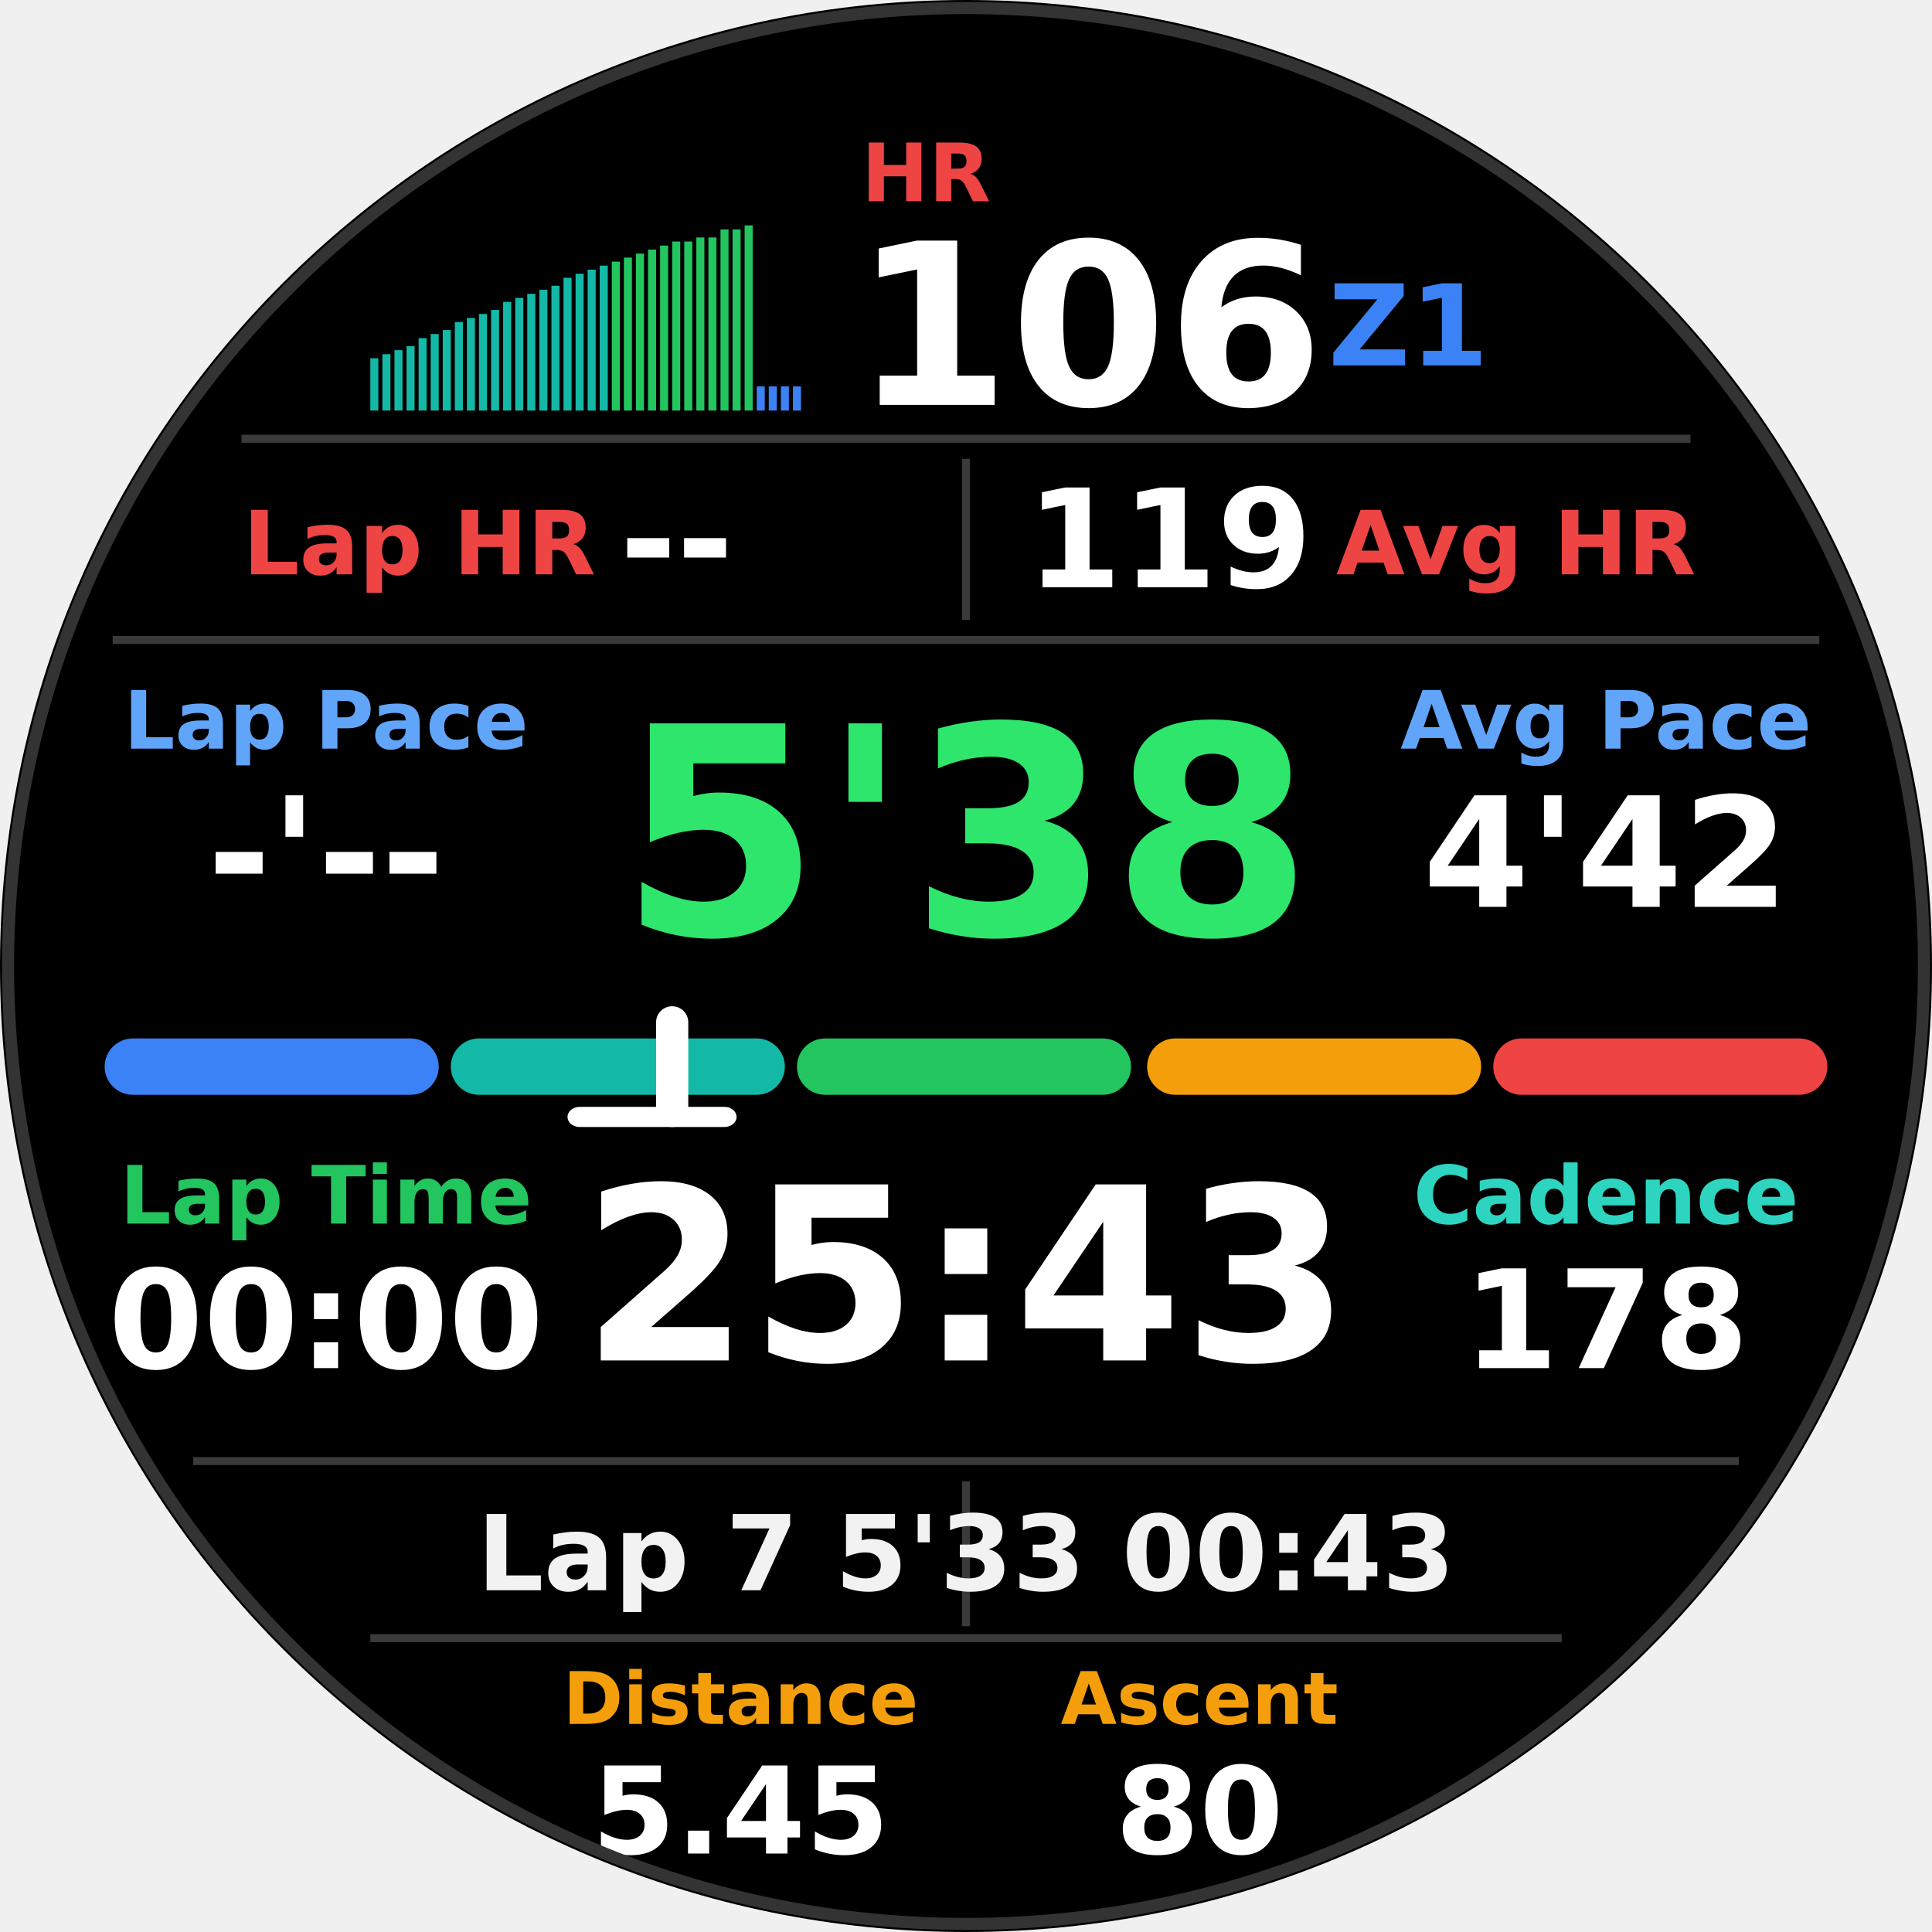
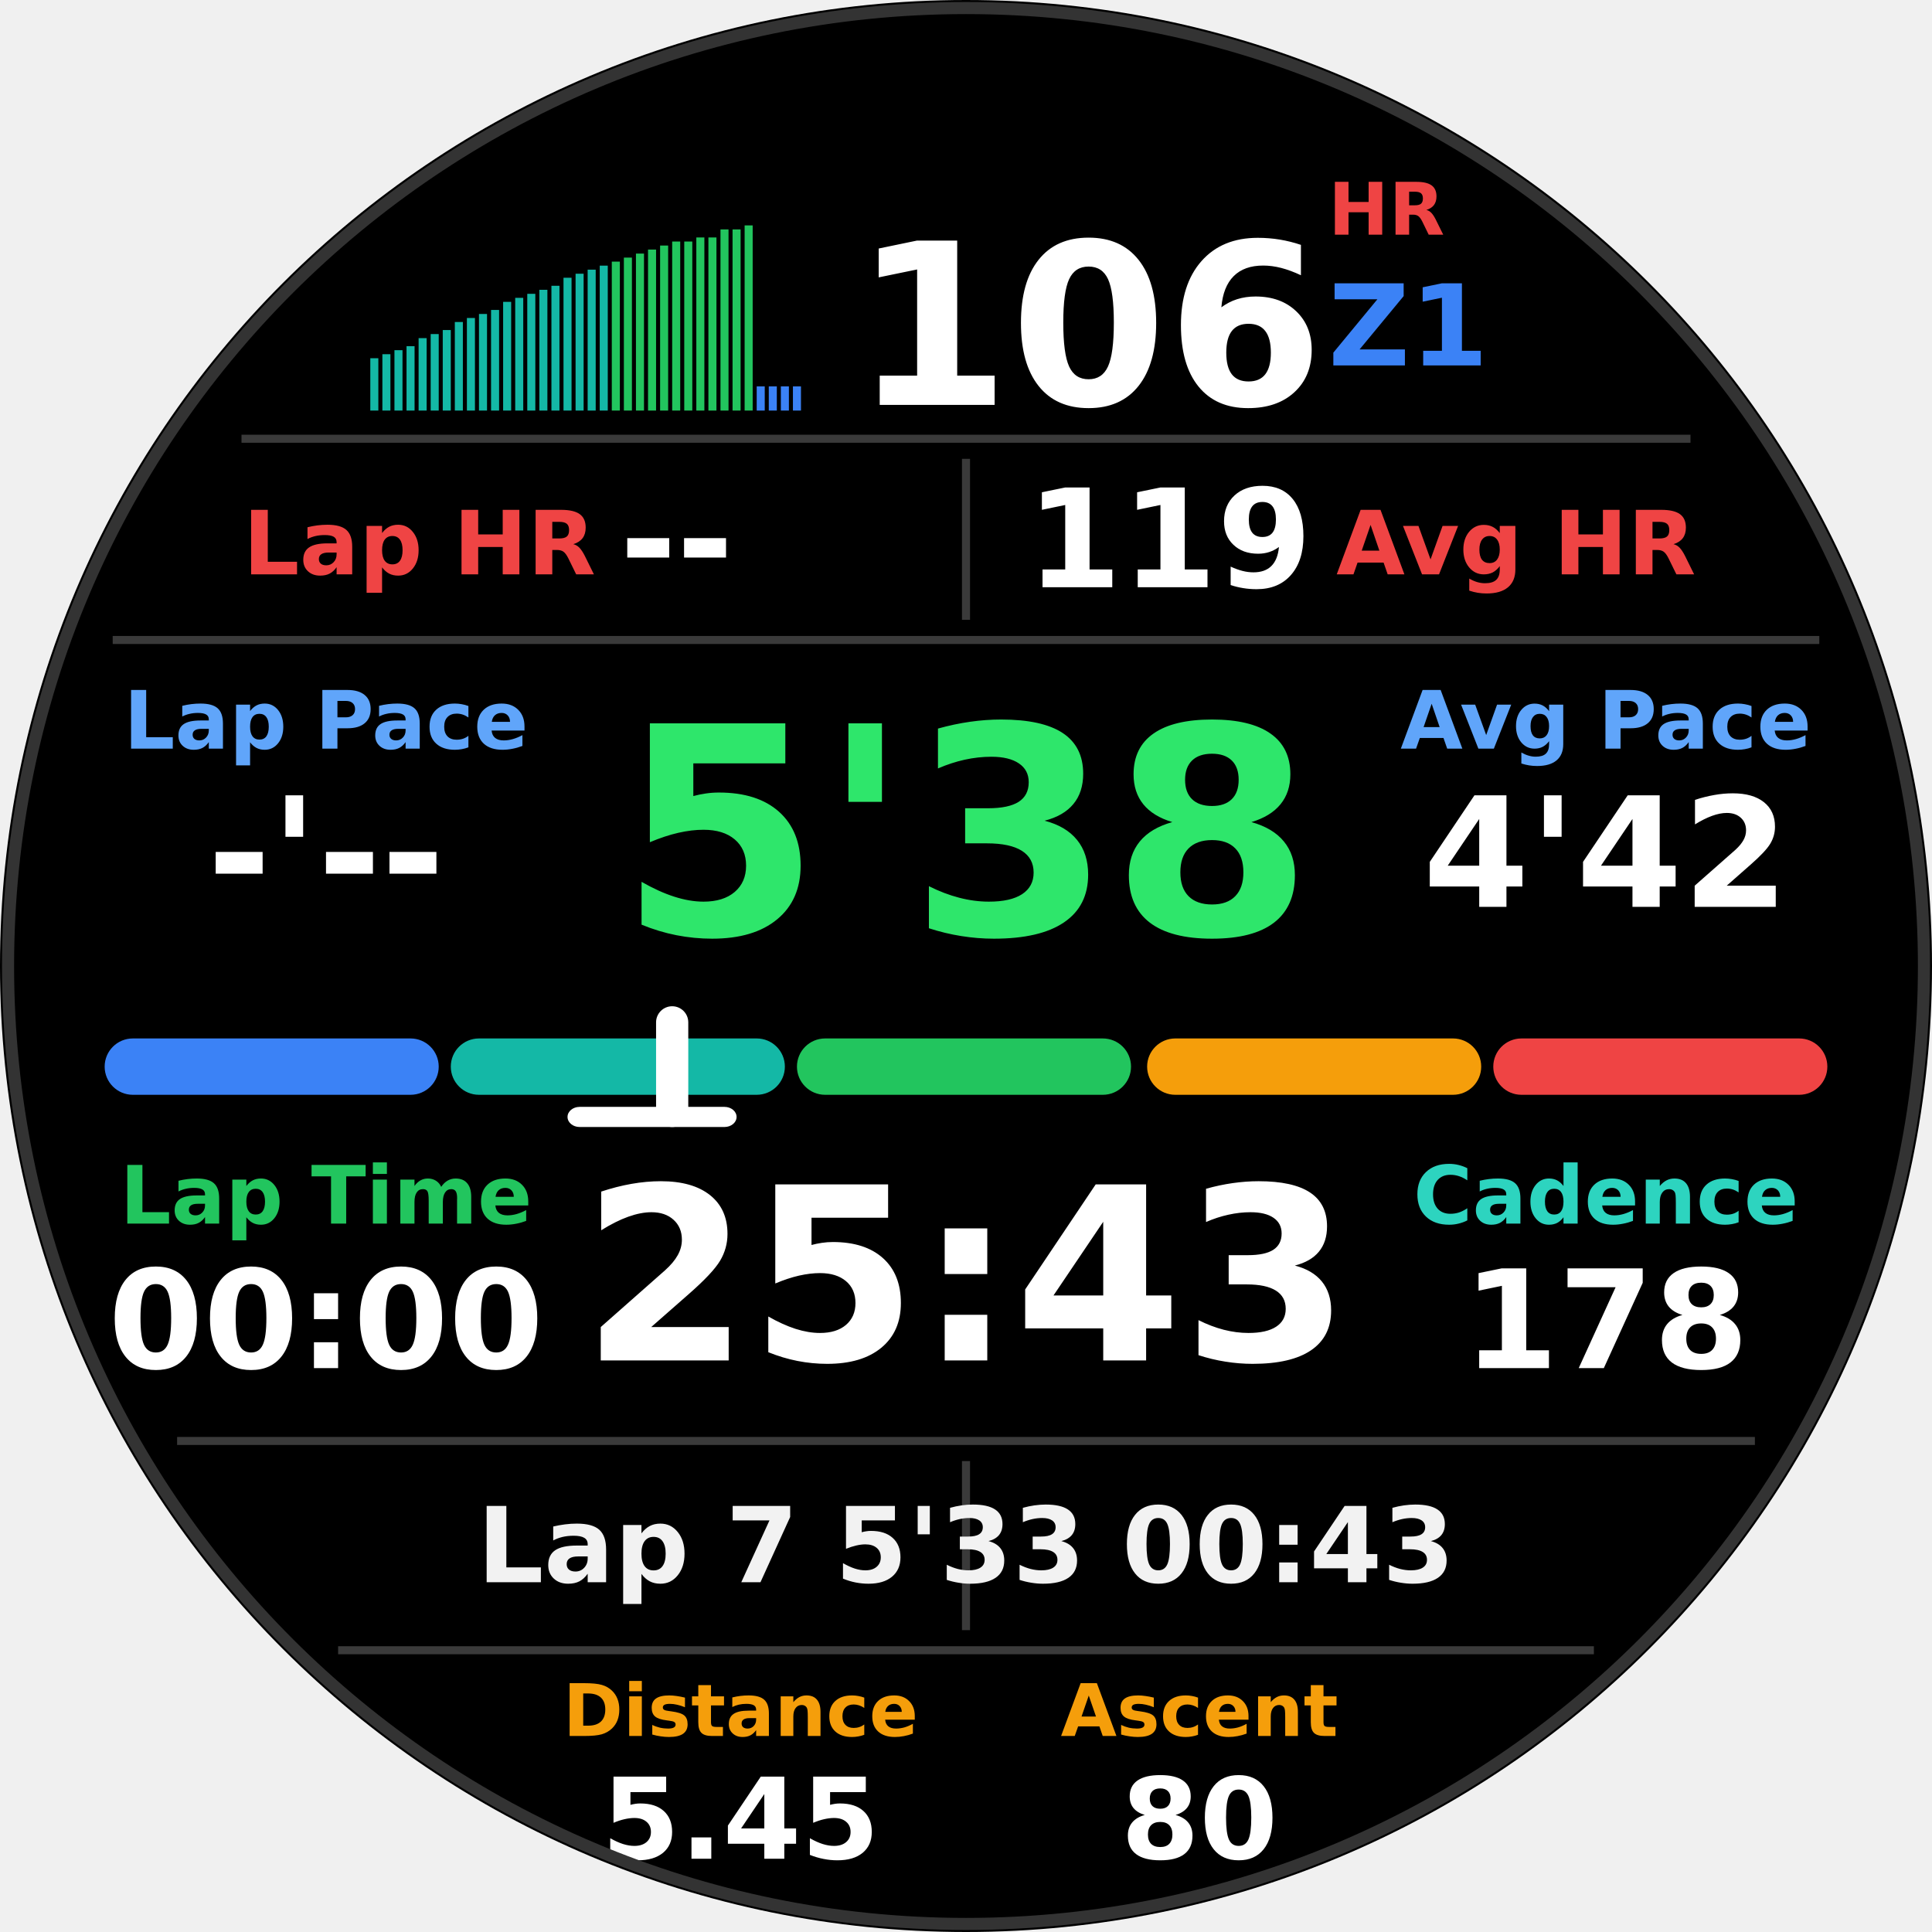
<svg xmlns="http://www.w3.org/2000/svg" width="480" height="480" viewBox="0 0 480 480">
  <defs>
    <clipPath id="round1">
      <circle cx="240" cy="240" r="240" />
    </clipPath>
  </defs>
  <circle cx="240" cy="240" r="239" fill="#000" />
  <g clip-path="url(#round1)">
    <rect x="0" y="0" width="480" height="480" rx="0" fill="#000000" />
    <rect x="60" y="108" width="360" height="2" rx="0" fill="#3a3a3a" />
    <rect x="28" y="158" width="424" height="2" rx="0" fill="#3a3a3a" />
-     <rect x="48" y="362" width="384" height="2" rx="0" fill="#3a3a3a" />
-     <rect x="92" y="406" width="296" height="2" rx="0" fill="#3a3a3a" />
+     <rect x="44" y="357" width="392" height="2" rx="0" fill="#3a3a3a" />
+     <rect x="84" y="409" width="312" height="2" rx="0" fill="#3a3a3a" />
    <rect x="92" y="89" width="2" height="13" rx="0" fill="#14b8a6" />
    <rect x="95" y="88" width="2" height="14" rx="0" fill="#14b8a6" />
    <rect x="98" y="87" width="2" height="15" rx="0" fill="#14b8a6" />
    <rect x="101" y="86" width="2" height="16" rx="0" fill="#14b8a6" />
    <rect x="104" y="84" width="2" height="18" rx="0" fill="#14b8a6" />
    <rect x="107" y="83" width="2" height="19" rx="0" fill="#14b8a6" />
    <rect x="110" y="82" width="2" height="20" rx="0" fill="#14b8a6" />
    <rect x="113" y="80" width="2" height="22" rx="0" fill="#14b8a6" />
    <rect x="116" y="79" width="2" height="23" rx="0" fill="#14b8a6" />
    <rect x="119" y="78" width="2" height="24" rx="0" fill="#14b8a6" />
    <rect x="122" y="77" width="2" height="25" rx="0" fill="#14b8a6" />
    <rect x="125" y="75" width="2" height="27" rx="0" fill="#14b8a6" />
    <rect x="128" y="74" width="2" height="28" rx="0" fill="#14b8a6" />
    <rect x="131" y="73" width="2" height="29" rx="0" fill="#14b8a6" />
    <rect x="134" y="72" width="2" height="30" rx="0" fill="#14b8a6" />
    <rect x="137" y="71" width="2" height="31" rx="0" fill="#14b8a6" />
    <rect x="140" y="69" width="2" height="33" rx="0" fill="#14b8a6" />
    <rect x="143" y="68" width="2" height="34" rx="0" fill="#14b8a6" />
    <rect x="146" y="67" width="2" height="35" rx="0" fill="#14b8a6" />
    <rect x="149" y="66" width="2" height="36" rx="0" fill="#14b8a6" />
    <rect x="152" y="65" width="2" height="37" rx="0" fill="#22c55e" />
    <rect x="155" y="64" width="2" height="38" rx="0" fill="#22c55e" />
    <rect x="158" y="63" width="2" height="39" rx="0" fill="#22c55e" />
    <rect x="161" y="62" width="2" height="40" rx="0" fill="#22c55e" />
    <rect x="164" y="61" width="2" height="41" rx="0" fill="#22c55e" />
    <rect x="167" y="60" width="2" height="42" rx="0" fill="#22c55e" />
    <rect x="170" y="60" width="2" height="42" rx="0" fill="#22c55e" />
    <rect x="173" y="59" width="2" height="43" rx="0" fill="#22c55e" />
    <rect x="176" y="59" width="2" height="43" rx="0" fill="#22c55e" />
    <rect x="179" y="57" width="2" height="45" rx="0" fill="#22c55e" />
    <rect x="182" y="57" width="2" height="45" rx="0" fill="#22c55e" />
    <rect x="185" y="56" width="2" height="46" rx="0" fill="#22c55e" />
    <rect x="188" y="96" width="2" height="6" rx="0" fill="#3b82f6" />
    <rect x="191" y="96" width="2" height="6" rx="0" fill="#3b82f6" />
    <rect x="194" y="96" width="2" height="6" rx="0" fill="#3b82f6" />
    <rect x="197" y="96" width="2" height="6" rx="0" fill="#3b82f6" />
-     <text x="214" y="50" text-anchor="start" font-size="20" fill="#ef4444" font-family="'DejaVu Sans',Arial,sans-serif" font-weight="600">HR</text>
+     <text x="330" y="58.3" text-anchor="start" font-size="18" fill="#ef4444" font-family="'DejaVu Sans',Arial,sans-serif" font-weight="600">HR</text>
    <text x="212" y="100.6" text-anchor="start" font-size="56" fill="#ffffff" font-family="'DejaVu Sans',Arial,sans-serif" font-weight="600">106</text>
    <text x="148" y="142.7" text-anchor="end" font-size="22" fill="#ef4444" font-family="'DejaVu Sans',Arial,sans-serif" font-weight="600">Lap HR</text>
    <text x="154" y="145.9" text-anchor="start" font-size="34" fill="#ffffff" font-family="'DejaVu Sans',Arial,sans-serif" font-weight="600">--</text>
    <text x="332" y="142.7" text-anchor="start" font-size="22" fill="#ef4444" font-family="'DejaVu Sans',Arial,sans-serif" font-weight="600">Avg HR</text>
    <text x="326" y="145.9" text-anchor="end" font-size="34" fill="#ffffff" font-family="'DejaVu Sans',Arial,sans-serif" font-weight="600">119</text>
    <text x="81" y="186" text-anchor="middle" font-size="20" fill="#60a5fa" font-family="'DejaVu Sans',Arial,sans-serif" font-weight="600">Lap Pace</text>
    <text x="81" y="225.3" text-anchor="middle" font-size="38" fill="#ffffff" font-family="'DejaVu Sans',Arial,sans-serif" font-weight="600">-'--</text>
    <text x="240" y="232.2" text-anchor="middle" font-size="72" fill="#2ee66b" font-family="'DejaVu Sans',Arial,sans-serif" font-weight="600">5'38</text>
    <text x="399" y="186" text-anchor="middle" font-size="20" fill="#60a5fa" font-family="'DejaVu Sans',Arial,sans-serif" font-weight="600">Avg Pace</text>
    <text x="399" y="225.3" text-anchor="middle" font-size="38" fill="#ffffff" font-family="'DejaVu Sans',Arial,sans-serif" font-weight="600">4'42</text>
    <text x="81" y="304" text-anchor="middle" font-size="20" fill="#22c55e" font-family="'DejaVu Sans',Arial,sans-serif" font-weight="600">Lap Time</text>
    <text x="81" y="339.9" text-anchor="middle" font-size="34" fill="#ffffff" font-family="'DejaVu Sans',Arial,sans-serif" font-weight="600">00:00</text>
    <text x="240" y="338" text-anchor="middle" font-size="60" fill="#ffffff" font-family="'DejaVu Sans',Arial,sans-serif" font-weight="600">25:43</text>
    <text x="399" y="304" text-anchor="middle" font-size="20" fill="#2dd4bf" font-family="'DejaVu Sans',Arial,sans-serif" font-weight="600">Cadence</text>
    <text x="399" y="339.9" text-anchor="middle" font-size="34" fill="#ffffff" font-family="'DejaVu Sans',Arial,sans-serif" font-weight="600">178</text>
-     <text x="184" y="428.3" text-anchor="middle" font-size="18" fill="#f59e0b" font-family="'DejaVu Sans',Arial,sans-serif" font-weight="600">Distance</text>
-     <text x="184" y="460.5" text-anchor="middle" font-size="30" fill="#ffffff" font-family="'DejaVu Sans',Arial,sans-serif" font-weight="600">5.45</text>
-     <text x="298" y="428.3" text-anchor="middle" font-size="18" fill="#f59e0b" font-family="'DejaVu Sans',Arial,sans-serif" font-weight="600">Ascent</text>
-     <text x="298" y="460.5" text-anchor="middle" font-size="30" fill="#ffffff" font-family="'DejaVu Sans',Arial,sans-serif" font-weight="600">80</text>
+     <text x="184" y="431.3" text-anchor="middle" font-size="18" fill="#f59e0b" font-family="'DejaVu Sans',Arial,sans-serif" font-weight="600">Distance</text>
+     <text x="184" y="461.8" text-anchor="middle" font-size="28" fill="#ffffff" font-family="'DejaVu Sans',Arial,sans-serif" font-weight="600">5.45</text>
+     <text x="298" y="431.3" text-anchor="middle" font-size="18" fill="#f59e0b" font-family="'DejaVu Sans',Arial,sans-serif" font-weight="600">Ascent</text>
+     <text x="298" y="461.8" text-anchor="middle" font-size="28" fill="#ffffff" font-family="'DejaVu Sans',Arial,sans-serif" font-weight="600">80</text>
    <rect x="239" y="114" width="2" height="40" rx="0" fill="#3a3a3a" />
-     <rect x="239" y="368" width="2" height="36" rx="0" fill="#3a3a3a" />
+     <rect x="239" y="363" width="2" height="42" rx="0" fill="#3a3a3a" />
    <text x="330" y="90.8" text-anchor="start" font-size="28" fill="#3b82f6" font-family="'DejaVu Sans',Arial,sans-serif" font-weight="600">Z1</text>
    <rect x="26" y="258" width="83" height="14" rx="7" fill="#3b82f6" />
    <rect x="112" y="258" width="83" height="14" rx="7" fill="#14b8a6" />
    <rect x="198" y="258" width="83" height="14" rx="7" fill="#22c55e" />
    <rect x="285" y="258" width="83" height="14" rx="7" fill="#f59e0b" />
    <rect x="371" y="258" width="83" height="14" rx="7" fill="#ef4444" />
    <rect x="141" y="275" width="42" height="5" rx="3" fill="#ffffff" />
    <rect x="163" y="250" width="8" height="30" rx="4" fill="#ffffff" />
-     <text x="240" y="395.1" text-anchor="middle" font-size="26" fill="#f2f2f2" font-family="'DejaVu Sans',Arial,sans-serif" font-weight="600">Lap 7  5'33  00:43</text>
+     <text x="240" y="393.1" text-anchor="middle" font-size="26" fill="#f2f2f2" font-family="'DejaVu Sans',Arial,sans-serif" font-weight="600">Lap 7  5'33  00:43</text>
  </g>
  <circle cx="240" cy="240" r="238" fill="none" stroke="#333" stroke-width="3" />
</svg>
